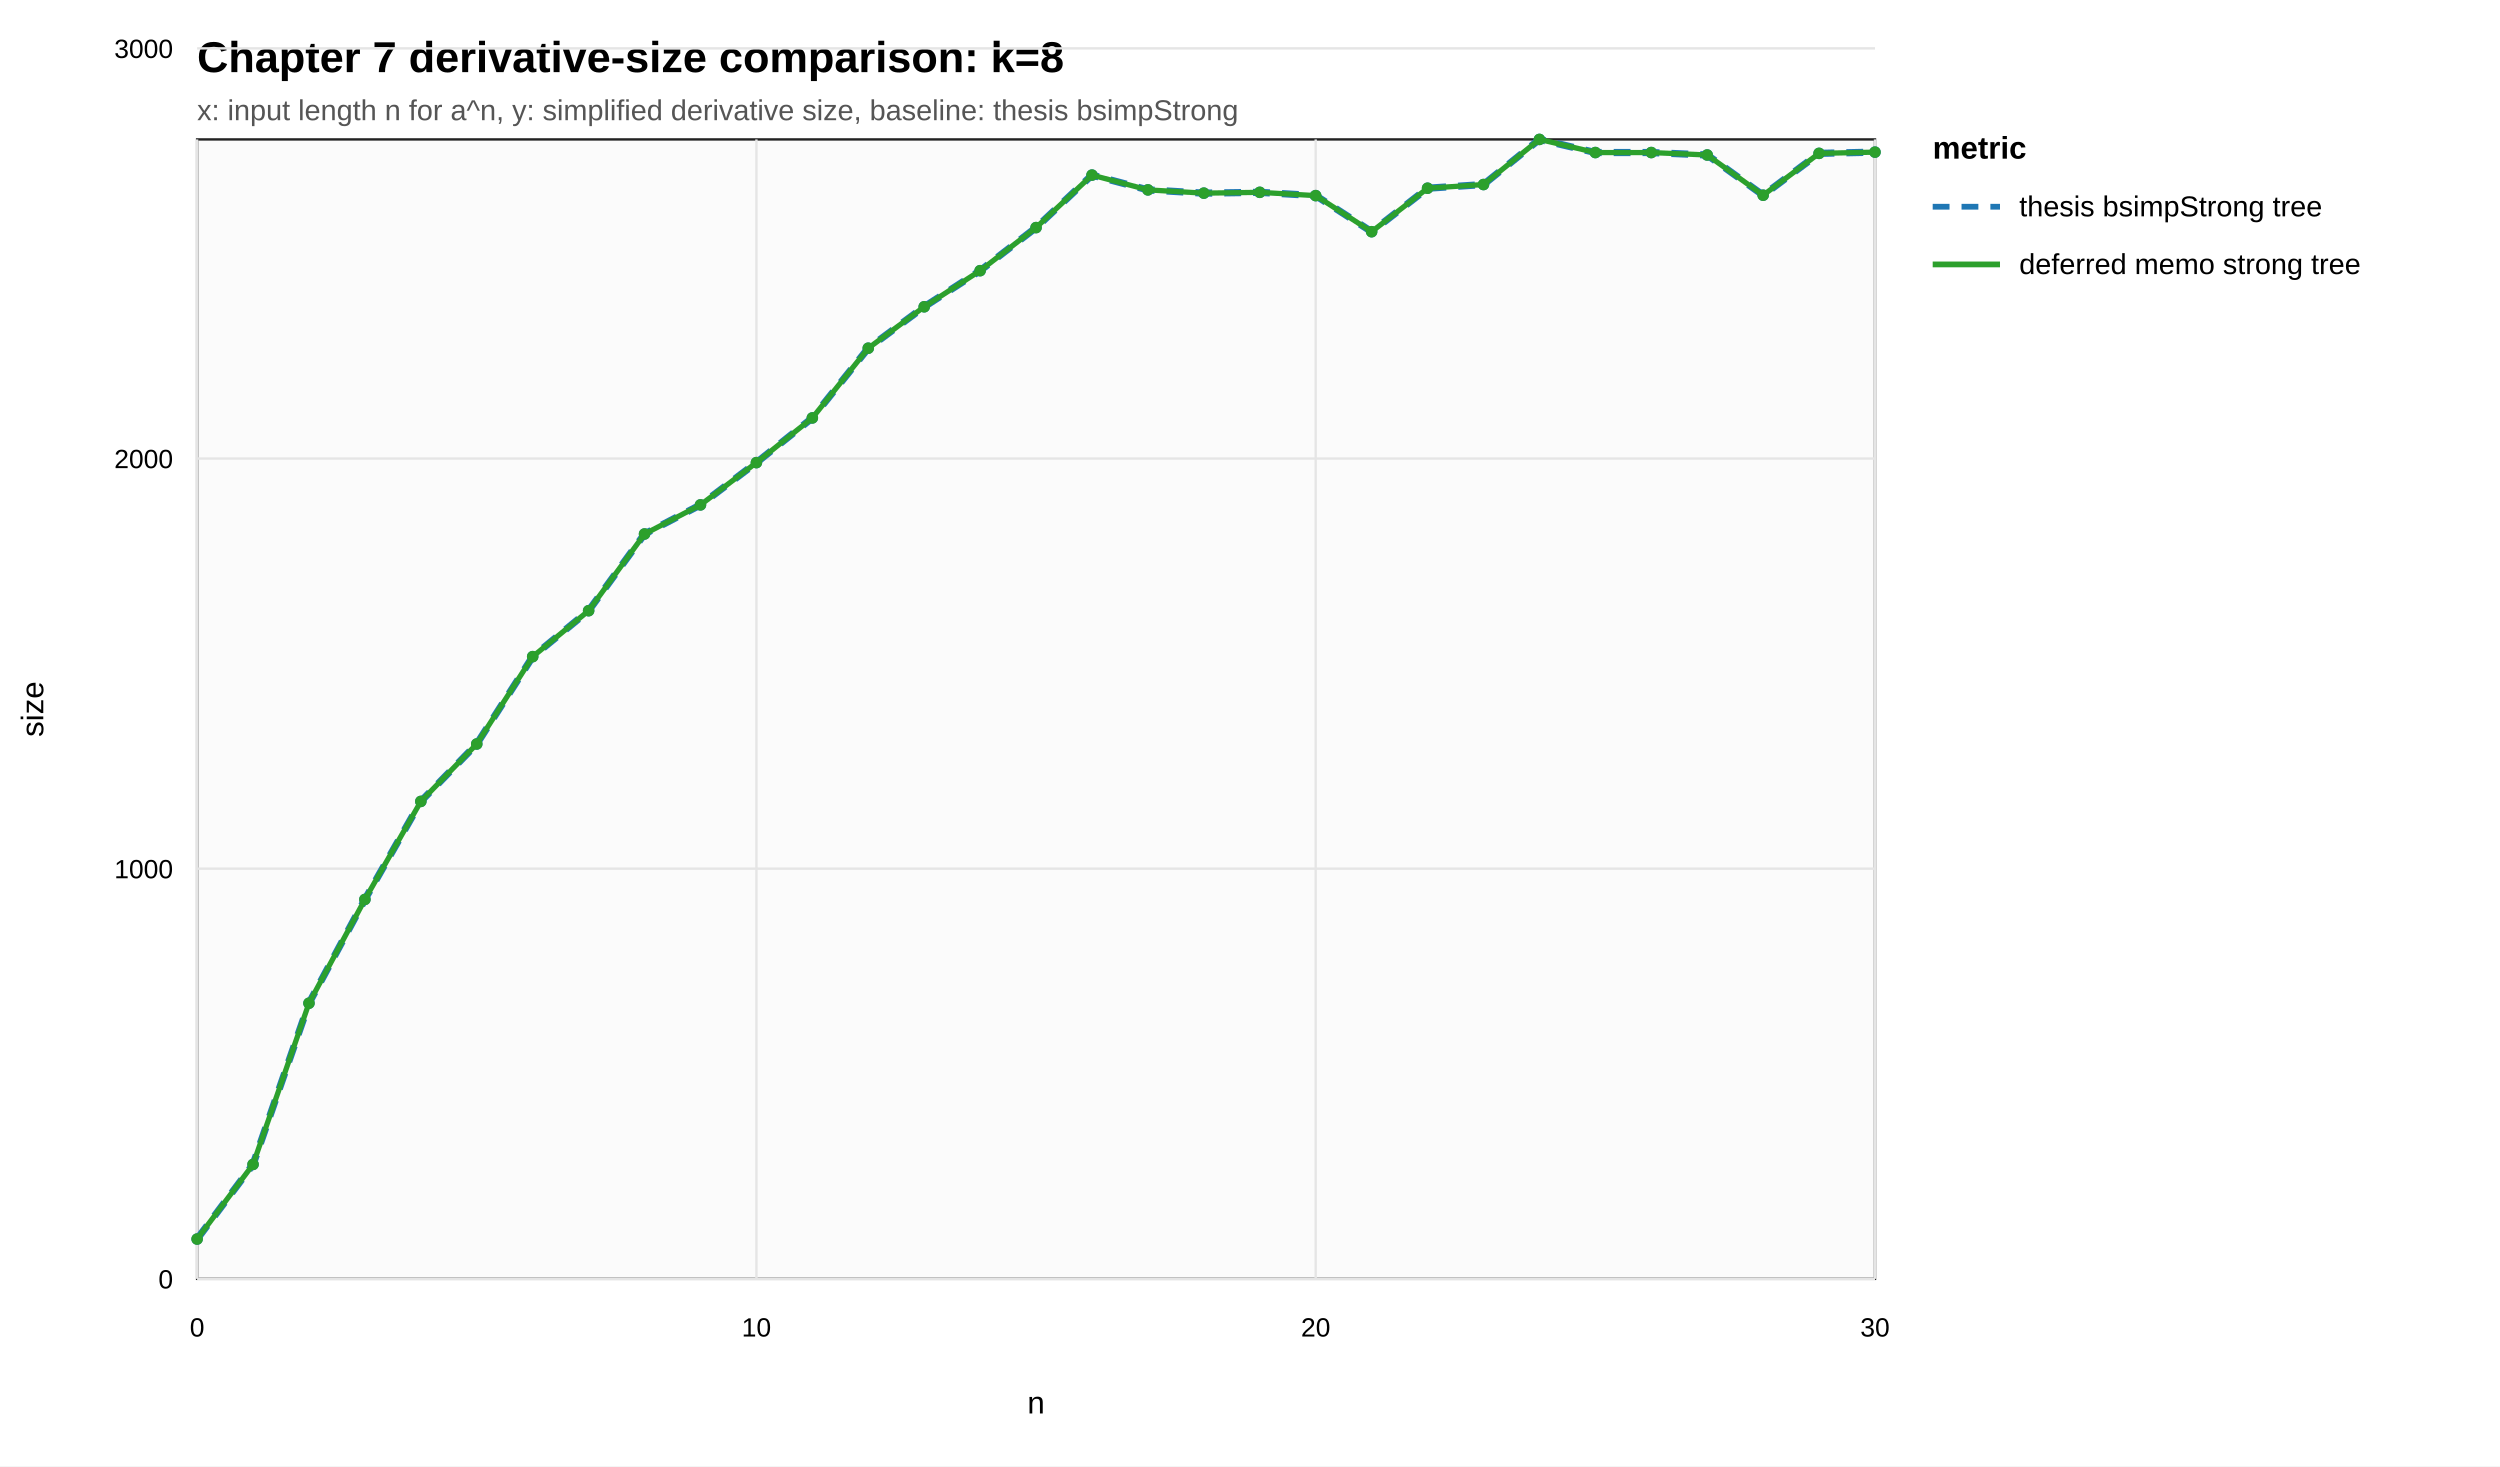
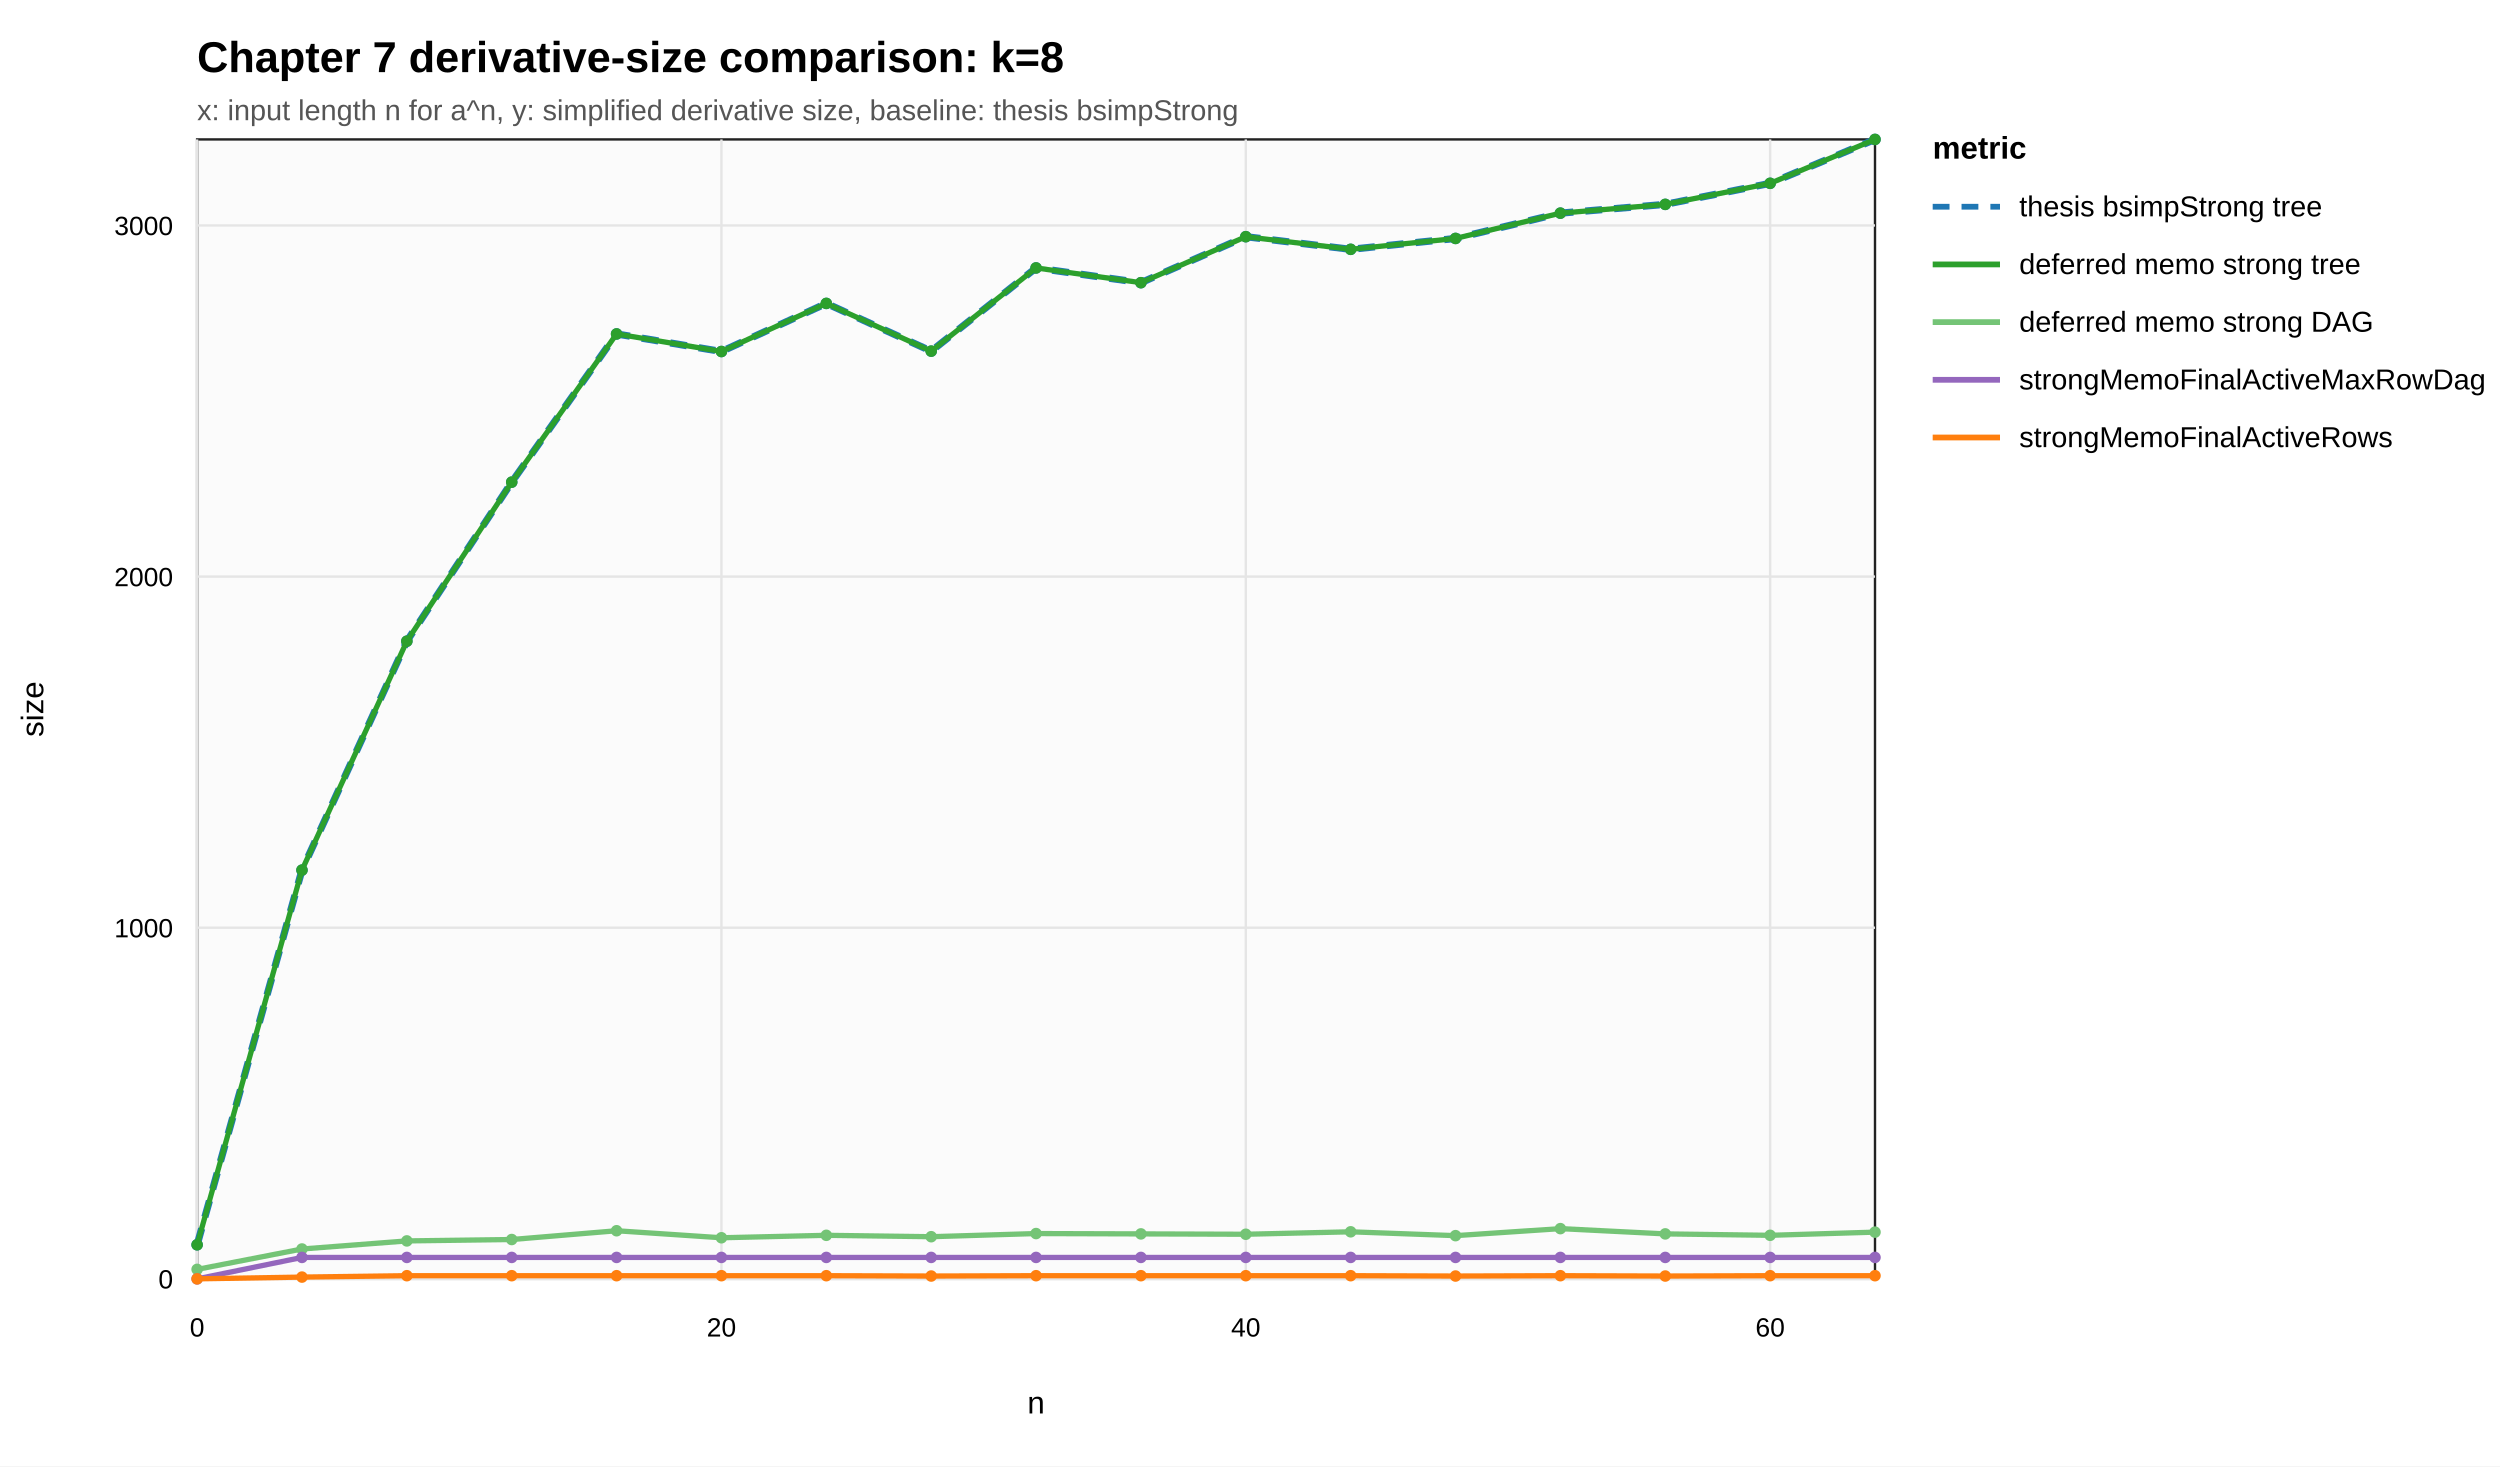
<svg xmlns="http://www.w3.org/2000/svg" width="1040" height="610" viewBox="0 0 1040 610">
  <rect width="100%" height="100%" fill="#ffffff" />
  <text x="82" y="30" font-family="Arial, sans-serif" font-size="18" font-weight="700">Chapter 7 derivative-size comparison: k=8</text>
  <text x="82" y="50" font-family="Arial, sans-serif" font-size="12" fill="#555">x: input length n for a^n, y: simplified derivative size, baseline: thesis bsimpStrong</text>
  <rect x="82" y="58" width="698" height="474" fill="#fbfbfb" stroke="#222" stroke-width="1" />
  <line x1="82.00" y1="58" x2="82.00" y2="532" stroke="#e5e5e5" stroke-width="1" />
  <text x="82.00" y="556" text-anchor="middle" font-family="Arial, sans-serif" font-size="11">0</text>
-   <line x1="314.67" y1="58" x2="314.67" y2="532" stroke="#e5e5e5" stroke-width="1" />
-   <text x="314.67" y="556" text-anchor="middle" font-family="Arial, sans-serif" font-size="11">10</text>
-   <line x1="547.33" y1="58" x2="547.33" y2="532" stroke="#e5e5e5" stroke-width="1" />
-   <text x="547.33" y="556" text-anchor="middle" font-family="Arial, sans-serif" font-size="11">20</text>
-   <line x1="780.00" y1="58" x2="780.00" y2="532" stroke="#e5e5e5" stroke-width="1" />
-   <text x="780.00" y="556" text-anchor="middle" font-family="Arial, sans-serif" font-size="11">30</text>
+   <line x1="300.12" y1="58" x2="300.12" y2="532" stroke="#e5e5e5" stroke-width="1" />
+   <text x="300.12" y="556" text-anchor="middle" font-family="Arial, sans-serif" font-size="11">20</text>
+   <line x1="518.25" y1="58" x2="518.25" y2="532" stroke="#e5e5e5" stroke-width="1" />
+   <text x="518.25" y="556" text-anchor="middle" font-family="Arial, sans-serif" font-size="11">40</text>
+   <line x1="736.38" y1="58" x2="736.38" y2="532" stroke="#e5e5e5" stroke-width="1" />
+   <text x="736.38" y="556" text-anchor="middle" font-family="Arial, sans-serif" font-size="11">60</text>
  <line x1="82" y1="532.00" x2="780" y2="532.00" stroke="#e5e5e5" stroke-width="1" />
  <text x="72" y="536.00" text-anchor="end" font-family="Arial, sans-serif" font-size="11">0</text>
-   <line x1="82" y1="361.37" x2="780" y2="361.37" stroke="#e5e5e5" stroke-width="1" />
-   <text x="72" y="365.37" text-anchor="end" font-family="Arial, sans-serif" font-size="11">1000</text>
-   <line x1="82" y1="190.75" x2="780" y2="190.75" stroke="#e5e5e5" stroke-width="1" />
-   <text x="72" y="194.75" text-anchor="end" font-family="Arial, sans-serif" font-size="11">2000</text>
-   <line x1="82" y1="20.12" x2="780" y2="20.12" stroke="#e5e5e5" stroke-width="1" />
-   <text x="72" y="24.12" text-anchor="end" font-family="Arial, sans-serif" font-size="11">3000</text>
+   <line x1="82" y1="385.93" x2="780" y2="385.93" stroke="#e5e5e5" stroke-width="1" />
+   <text x="72" y="389.93" text-anchor="end" font-family="Arial, sans-serif" font-size="11">1000</text>
+   <line x1="82" y1="239.86" x2="780" y2="239.86" stroke="#e5e5e5" stroke-width="1" />
+   <text x="72" y="243.86" text-anchor="end" font-family="Arial, sans-serif" font-size="11">2000</text>
+   <line x1="82" y1="93.79" x2="780" y2="93.79" stroke="#e5e5e5" stroke-width="1" />
+   <text x="72" y="97.79" text-anchor="end" font-family="Arial, sans-serif" font-size="11">3000</text>
  <text x="431.00" y="588" text-anchor="middle" font-family="Arial, sans-serif" font-size="13">n</text>
  <text x="18" y="295.00" transform="rotate(-90 18,295.00)" text-anchor="middle" font-family="Arial, sans-serif" font-size="13">size</text>
-   <path d="M82.00,515.45 L105.27,484.40 L128.53,417.34 L151.80,374.17 L175.07,333.39 L198.33,309.50 L221.60,273.16 L244.87,254.05 L268.13,222.14 L291.40,210.03 L314.67,192.45 L337.93,173.86 L361.20,144.85 L384.47,127.62 L407.73,112.60 L431.00,94.68 L454.27,72.84 L477.53,78.99 L500.80,80.35 L524.07,80.01 L547.33,81.38 L570.60,96.39 L593.87,78.30 L617.13,76.77 L640.40,58.00 L663.67,63.46 L686.93,63.46 L710.20,64.48 L733.47,81.21 L756.73,63.80 L780.00,63.29" fill="none" stroke="#1f77b4" stroke-width="3.0" stroke-dasharray="7 5" />
-   <circle cx="82.00" cy="515.45" r="2.4" fill="#1f77b4" />
-   <circle cx="105.27" cy="484.40" r="2.4" fill="#1f77b4" />
-   <circle cx="128.53" cy="417.34" r="2.4" fill="#1f77b4" />
-   <circle cx="151.80" cy="374.17" r="2.4" fill="#1f77b4" />
-   <circle cx="175.07" cy="333.39" r="2.4" fill="#1f77b4" />
-   <circle cx="198.33" cy="309.50" r="2.4" fill="#1f77b4" />
-   <circle cx="221.60" cy="273.16" r="2.4" fill="#1f77b4" />
-   <circle cx="244.87" cy="254.05" r="2.4" fill="#1f77b4" />
-   <circle cx="268.13" cy="222.14" r="2.4" fill="#1f77b4" />
-   <circle cx="291.40" cy="210.03" r="2.4" fill="#1f77b4" />
-   <circle cx="314.67" cy="192.45" r="2.4" fill="#1f77b4" />
-   <circle cx="337.93" cy="173.86" r="2.4" fill="#1f77b4" />
-   <circle cx="361.20" cy="144.85" r="2.4" fill="#1f77b4" />
-   <circle cx="384.47" cy="127.62" r="2.4" fill="#1f77b4" />
-   <circle cx="407.73" cy="112.60" r="2.4" fill="#1f77b4" />
-   <circle cx="431.00" cy="94.68" r="2.4" fill="#1f77b4" />
-   <circle cx="454.27" cy="72.84" r="2.4" fill="#1f77b4" />
-   <circle cx="477.53" cy="78.99" r="2.4" fill="#1f77b4" />
-   <circle cx="500.80" cy="80.35" r="2.4" fill="#1f77b4" />
-   <circle cx="524.07" cy="80.01" r="2.4" fill="#1f77b4" />
-   <circle cx="547.33" cy="81.38" r="2.4" fill="#1f77b4" />
-   <circle cx="570.60" cy="96.39" r="2.4" fill="#1f77b4" />
-   <circle cx="593.87" cy="78.30" r="2.4" fill="#1f77b4" />
-   <circle cx="617.13" cy="76.77" r="2.4" fill="#1f77b4" />
-   <circle cx="640.40" cy="58.00" r="2.4" fill="#1f77b4" />
-   <circle cx="663.67" cy="63.46" r="2.4" fill="#1f77b4" />
-   <circle cx="686.93" cy="63.46" r="2.4" fill="#1f77b4" />
-   <circle cx="710.20" cy="64.48" r="2.4" fill="#1f77b4" />
-   <circle cx="733.47" cy="81.21" r="2.4" fill="#1f77b4" />
-   <circle cx="756.73" cy="63.80" r="2.4" fill="#1f77b4" />
-   <circle cx="780.00" cy="63.29" r="2.4" fill="#1f77b4" />
-   <path d="M82.00,515.45 L105.27,484.40 L128.53,417.34 L151.80,374.17 L175.07,333.39 L198.33,309.50 L221.60,273.16 L244.87,254.05 L268.13,222.14 L291.40,210.03 L314.67,192.45 L337.93,173.86 L361.20,144.85 L384.47,127.62 L407.73,112.60 L431.00,94.68 L454.27,72.84 L477.53,78.99 L500.80,80.35 L524.07,80.01 L547.33,81.38 L570.60,96.39 L593.87,78.30 L617.13,76.77 L640.40,58.00 L663.67,63.46 L686.93,63.46 L710.20,64.48 L733.47,81.21 L756.73,63.80 L780.00,63.29" fill="none" stroke="#2ca02c" stroke-width="2.2" />
-   <circle cx="82.00" cy="515.45" r="2.4" fill="#2ca02c" />
-   <circle cx="105.27" cy="484.40" r="2.4" fill="#2ca02c" />
-   <circle cx="128.53" cy="417.34" r="2.4" fill="#2ca02c" />
-   <circle cx="151.80" cy="374.17" r="2.4" fill="#2ca02c" />
-   <circle cx="175.07" cy="333.39" r="2.4" fill="#2ca02c" />
-   <circle cx="198.33" cy="309.50" r="2.4" fill="#2ca02c" />
-   <circle cx="221.60" cy="273.16" r="2.4" fill="#2ca02c" />
-   <circle cx="244.87" cy="254.05" r="2.4" fill="#2ca02c" />
-   <circle cx="268.13" cy="222.14" r="2.4" fill="#2ca02c" />
-   <circle cx="291.40" cy="210.03" r="2.4" fill="#2ca02c" />
-   <circle cx="314.67" cy="192.45" r="2.4" fill="#2ca02c" />
-   <circle cx="337.93" cy="173.86" r="2.4" fill="#2ca02c" />
-   <circle cx="361.20" cy="144.85" r="2.4" fill="#2ca02c" />
-   <circle cx="384.47" cy="127.62" r="2.4" fill="#2ca02c" />
-   <circle cx="407.73" cy="112.60" r="2.4" fill="#2ca02c" />
-   <circle cx="431.00" cy="94.68" r="2.4" fill="#2ca02c" />
-   <circle cx="454.27" cy="72.84" r="2.4" fill="#2ca02c" />
-   <circle cx="477.53" cy="78.99" r="2.4" fill="#2ca02c" />
-   <circle cx="500.80" cy="80.35" r="2.4" fill="#2ca02c" />
-   <circle cx="524.07" cy="80.01" r="2.4" fill="#2ca02c" />
-   <circle cx="547.33" cy="81.38" r="2.4" fill="#2ca02c" />
-   <circle cx="570.60" cy="96.39" r="2.4" fill="#2ca02c" />
-   <circle cx="593.87" cy="78.30" r="2.4" fill="#2ca02c" />
-   <circle cx="617.13" cy="76.77" r="2.4" fill="#2ca02c" />
-   <circle cx="640.40" cy="58.00" r="2.4" fill="#2ca02c" />
-   <circle cx="663.67" cy="63.46" r="2.4" fill="#2ca02c" />
-   <circle cx="686.93" cy="63.46" r="2.4" fill="#2ca02c" />
-   <circle cx="710.20" cy="64.48" r="2.4" fill="#2ca02c" />
-   <circle cx="733.47" cy="81.21" r="2.4" fill="#2ca02c" />
-   <circle cx="756.73" cy="63.80" r="2.4" fill="#2ca02c" />
-   <circle cx="780.00" cy="63.29" r="2.4" fill="#2ca02c" />
+   <path d="M82.00,517.83 L125.62,361.97 L169.25,266.74 L212.88,200.57 L256.50,138.92 L300.12,146.23 L343.75,126.22 L387.38,146.08 L431.00,111.46 L474.62,117.60 L518.25,98.46 L561.88,103.72 L605.50,99.19 L649.12,88.67 L692.75,85.02 L736.38,76.26 L780.00,58.00" fill="none" stroke="#1f77b4" stroke-width="3.0" stroke-dasharray="7 5" />
+   <circle cx="82.00" cy="517.83" r="2.4" fill="#1f77b4" />
+   <circle cx="125.62" cy="361.97" r="2.4" fill="#1f77b4" />
+   <circle cx="169.25" cy="266.74" r="2.4" fill="#1f77b4" />
+   <circle cx="212.88" cy="200.57" r="2.4" fill="#1f77b4" />
+   <circle cx="256.50" cy="138.92" r="2.4" fill="#1f77b4" />
+   <circle cx="300.12" cy="146.23" r="2.4" fill="#1f77b4" />
+   <circle cx="343.75" cy="126.22" r="2.4" fill="#1f77b4" />
+   <circle cx="387.38" cy="146.08" r="2.4" fill="#1f77b4" />
+   <circle cx="431.00" cy="111.46" r="2.4" fill="#1f77b4" />
+   <circle cx="474.62" cy="117.60" r="2.4" fill="#1f77b4" />
+   <circle cx="518.25" cy="98.46" r="2.4" fill="#1f77b4" />
+   <circle cx="561.88" cy="103.72" r="2.4" fill="#1f77b4" />
+   <circle cx="605.50" cy="99.19" r="2.4" fill="#1f77b4" />
+   <circle cx="649.12" cy="88.67" r="2.4" fill="#1f77b4" />
+   <circle cx="692.75" cy="85.02" r="2.4" fill="#1f77b4" />
+   <circle cx="736.38" cy="76.26" r="2.4" fill="#1f77b4" />
+   <circle cx="780.00" cy="58.00" r="2.4" fill="#1f77b4" />
+   <path d="M82.00,517.83 L125.62,361.97 L169.25,266.74 L212.88,200.57 L256.50,138.92 L300.12,146.23 L343.75,126.22 L387.38,146.08 L431.00,111.46 L474.62,117.60 L518.25,98.46 L561.88,103.72 L605.50,99.19 L649.12,88.67 L692.75,85.02 L736.38,76.26 L780.00,58.00" fill="none" stroke="#2ca02c" stroke-width="2.2" />
+   <circle cx="82.00" cy="517.83" r="2.4" fill="#2ca02c" />
+   <circle cx="125.62" cy="361.97" r="2.4" fill="#2ca02c" />
+   <circle cx="169.25" cy="266.74" r="2.4" fill="#2ca02c" />
+   <circle cx="212.88" cy="200.57" r="2.4" fill="#2ca02c" />
+   <circle cx="256.50" cy="138.92" r="2.4" fill="#2ca02c" />
+   <circle cx="300.12" cy="146.23" r="2.4" fill="#2ca02c" />
+   <circle cx="343.75" cy="126.22" r="2.4" fill="#2ca02c" />
+   <circle cx="387.38" cy="146.08" r="2.4" fill="#2ca02c" />
+   <circle cx="431.00" cy="111.46" r="2.4" fill="#2ca02c" />
+   <circle cx="474.62" cy="117.60" r="2.4" fill="#2ca02c" />
+   <circle cx="518.25" cy="98.46" r="2.4" fill="#2ca02c" />
+   <circle cx="561.88" cy="103.72" r="2.4" fill="#2ca02c" />
+   <circle cx="605.50" cy="99.19" r="2.4" fill="#2ca02c" />
+   <circle cx="649.12" cy="88.67" r="2.4" fill="#2ca02c" />
+   <circle cx="692.75" cy="85.02" r="2.4" fill="#2ca02c" />
+   <circle cx="736.38" cy="76.26" r="2.4" fill="#2ca02c" />
+   <circle cx="780.00" cy="58.00" r="2.4" fill="#2ca02c" />
+   <path d="M82.00,528.06 L125.62,519.58 L169.25,516.22 L212.88,515.64 L256.50,511.99 L300.12,514.91 L343.75,513.89 L387.38,514.47 L431.00,513.16 L474.62,513.30 L518.25,513.45 L561.88,512.43 L605.50,514.03 L649.12,511.11 L692.75,513.30 L736.38,513.89 L780.00,512.57" fill="none" stroke="#74c476" stroke-width="2.2" />
+   <circle cx="82.00" cy="528.06" r="2.4" fill="#74c476" />
+   <circle cx="125.62" cy="519.58" r="2.4" fill="#74c476" />
+   <circle cx="169.25" cy="516.22" r="2.4" fill="#74c476" />
+   <circle cx="212.88" cy="515.64" r="2.4" fill="#74c476" />
+   <circle cx="256.50" cy="511.99" r="2.4" fill="#74c476" />
+   <circle cx="300.12" cy="514.91" r="2.4" fill="#74c476" />
+   <circle cx="343.75" cy="513.89" r="2.4" fill="#74c476" />
+   <circle cx="387.38" cy="514.47" r="2.4" fill="#74c476" />
+   <circle cx="431.00" cy="513.16" r="2.4" fill="#74c476" />
+   <circle cx="474.62" cy="513.30" r="2.4" fill="#74c476" />
+   <circle cx="518.25" cy="513.45" r="2.4" fill="#74c476" />
+   <circle cx="561.88" cy="512.43" r="2.4" fill="#74c476" />
+   <circle cx="605.50" cy="514.03" r="2.4" fill="#74c476" />
+   <circle cx="649.12" cy="511.11" r="2.4" fill="#74c476" />
+   <circle cx="692.75" cy="513.30" r="2.4" fill="#74c476" />
+   <circle cx="736.38" cy="513.89" r="2.4" fill="#74c476" />
+   <circle cx="780.00" cy="512.57" r="2.4" fill="#74c476" />
+   <path d="M82.00,532.00 L125.62,523.09 L169.25,523.09 L212.88,523.09 L256.50,523.09 L300.12,523.09 L343.75,523.09 L387.38,523.09 L431.00,523.09 L474.62,523.09 L518.25,523.09 L561.88,523.09 L605.50,523.09 L649.12,523.09 L692.75,523.09 L736.38,523.09 L780.00,523.09" fill="none" stroke="#9467bd" stroke-width="2.2" />
+   <circle cx="82.00" cy="532.00" r="2.4" fill="#9467bd" />
+   <circle cx="125.62" cy="523.09" r="2.4" fill="#9467bd" />
+   <circle cx="169.25" cy="523.09" r="2.4" fill="#9467bd" />
+   <circle cx="212.88" cy="523.09" r="2.4" fill="#9467bd" />
+   <circle cx="256.50" cy="523.09" r="2.4" fill="#9467bd" />
+   <circle cx="300.12" cy="523.09" r="2.4" fill="#9467bd" />
+   <circle cx="343.75" cy="523.09" r="2.4" fill="#9467bd" />
+   <circle cx="387.38" cy="523.09" r="2.4" fill="#9467bd" />
+   <circle cx="431.00" cy="523.09" r="2.4" fill="#9467bd" />
+   <circle cx="474.62" cy="523.09" r="2.4" fill="#9467bd" />
+   <circle cx="518.25" cy="523.09" r="2.4" fill="#9467bd" />
+   <circle cx="561.88" cy="523.09" r="2.4" fill="#9467bd" />
+   <circle cx="605.50" cy="523.09" r="2.4" fill="#9467bd" />
+   <circle cx="649.12" cy="523.09" r="2.4" fill="#9467bd" />
+   <circle cx="692.75" cy="523.09" r="2.4" fill="#9467bd" />
+   <circle cx="736.38" cy="523.09" r="2.4" fill="#9467bd" />
+   <circle cx="780.00" cy="523.09" r="2.4" fill="#9467bd" />
+   <path d="M82.00,532.00 L125.62,531.27 L169.25,530.69 L212.88,530.69 L256.50,530.69 L300.12,530.69 L343.75,530.69 L387.38,530.83 L431.00,530.69 L474.62,530.69 L518.25,530.69 L561.88,530.69 L605.50,530.83 L649.12,530.69 L692.75,530.83 L736.38,530.69 L780.00,530.69" fill="none" stroke="#ff7f0e" stroke-width="2.2" />
+   <circle cx="82.00" cy="532.00" r="2.4" fill="#ff7f0e" />
+   <circle cx="125.62" cy="531.27" r="2.4" fill="#ff7f0e" />
+   <circle cx="169.25" cy="530.69" r="2.4" fill="#ff7f0e" />
+   <circle cx="212.88" cy="530.69" r="2.4" fill="#ff7f0e" />
+   <circle cx="256.50" cy="530.69" r="2.4" fill="#ff7f0e" />
+   <circle cx="300.12" cy="530.69" r="2.4" fill="#ff7f0e" />
+   <circle cx="343.75" cy="530.69" r="2.4" fill="#ff7f0e" />
+   <circle cx="387.38" cy="530.83" r="2.4" fill="#ff7f0e" />
+   <circle cx="431.00" cy="530.69" r="2.4" fill="#ff7f0e" />
+   <circle cx="474.62" cy="530.69" r="2.4" fill="#ff7f0e" />
+   <circle cx="518.25" cy="530.69" r="2.4" fill="#ff7f0e" />
+   <circle cx="561.88" cy="530.69" r="2.4" fill="#ff7f0e" />
+   <circle cx="605.50" cy="530.83" r="2.4" fill="#ff7f0e" />
+   <circle cx="649.12" cy="530.69" r="2.4" fill="#ff7f0e" />
+   <circle cx="692.75" cy="530.83" r="2.4" fill="#ff7f0e" />
+   <circle cx="736.38" cy="530.69" r="2.4" fill="#ff7f0e" />
+   <circle cx="780.00" cy="530.69" r="2.4" fill="#ff7f0e" />
  <text x="804" y="66" font-family="Arial, sans-serif" font-size="13" font-weight="700">metric</text>
  <line x1="804" y1="86" x2="832" y2="86" stroke="#1f77b4" stroke-width="2.4" stroke-dasharray="7 5" />
  <text x="840" y="90" font-family="Arial, sans-serif" font-size="12">thesis bsimpStrong tree</text>
  <line x1="804" y1="110" x2="832" y2="110" stroke="#2ca02c" stroke-width="2.4" />
  <text x="840" y="114" font-family="Arial, sans-serif" font-size="12">deferred memo strong tree</text>
+   <line x1="804" y1="134" x2="832" y2="134" stroke="#74c476" stroke-width="2.4" />
+   <text x="840" y="138" font-family="Arial, sans-serif" font-size="12">deferred memo strong DAG</text>
+   <line x1="804" y1="158" x2="832" y2="158" stroke="#9467bd" stroke-width="2.4" />
+   <text x="840" y="162" font-family="Arial, sans-serif" font-size="12">strongMemoFinalActiveMaxRowDag</text>
+   <line x1="804" y1="182" x2="832" y2="182" stroke="#ff7f0e" stroke-width="2.4" />
+   <text x="840" y="186" font-family="Arial, sans-serif" font-size="12">strongMemoFinalActiveRows</text>
</svg>
